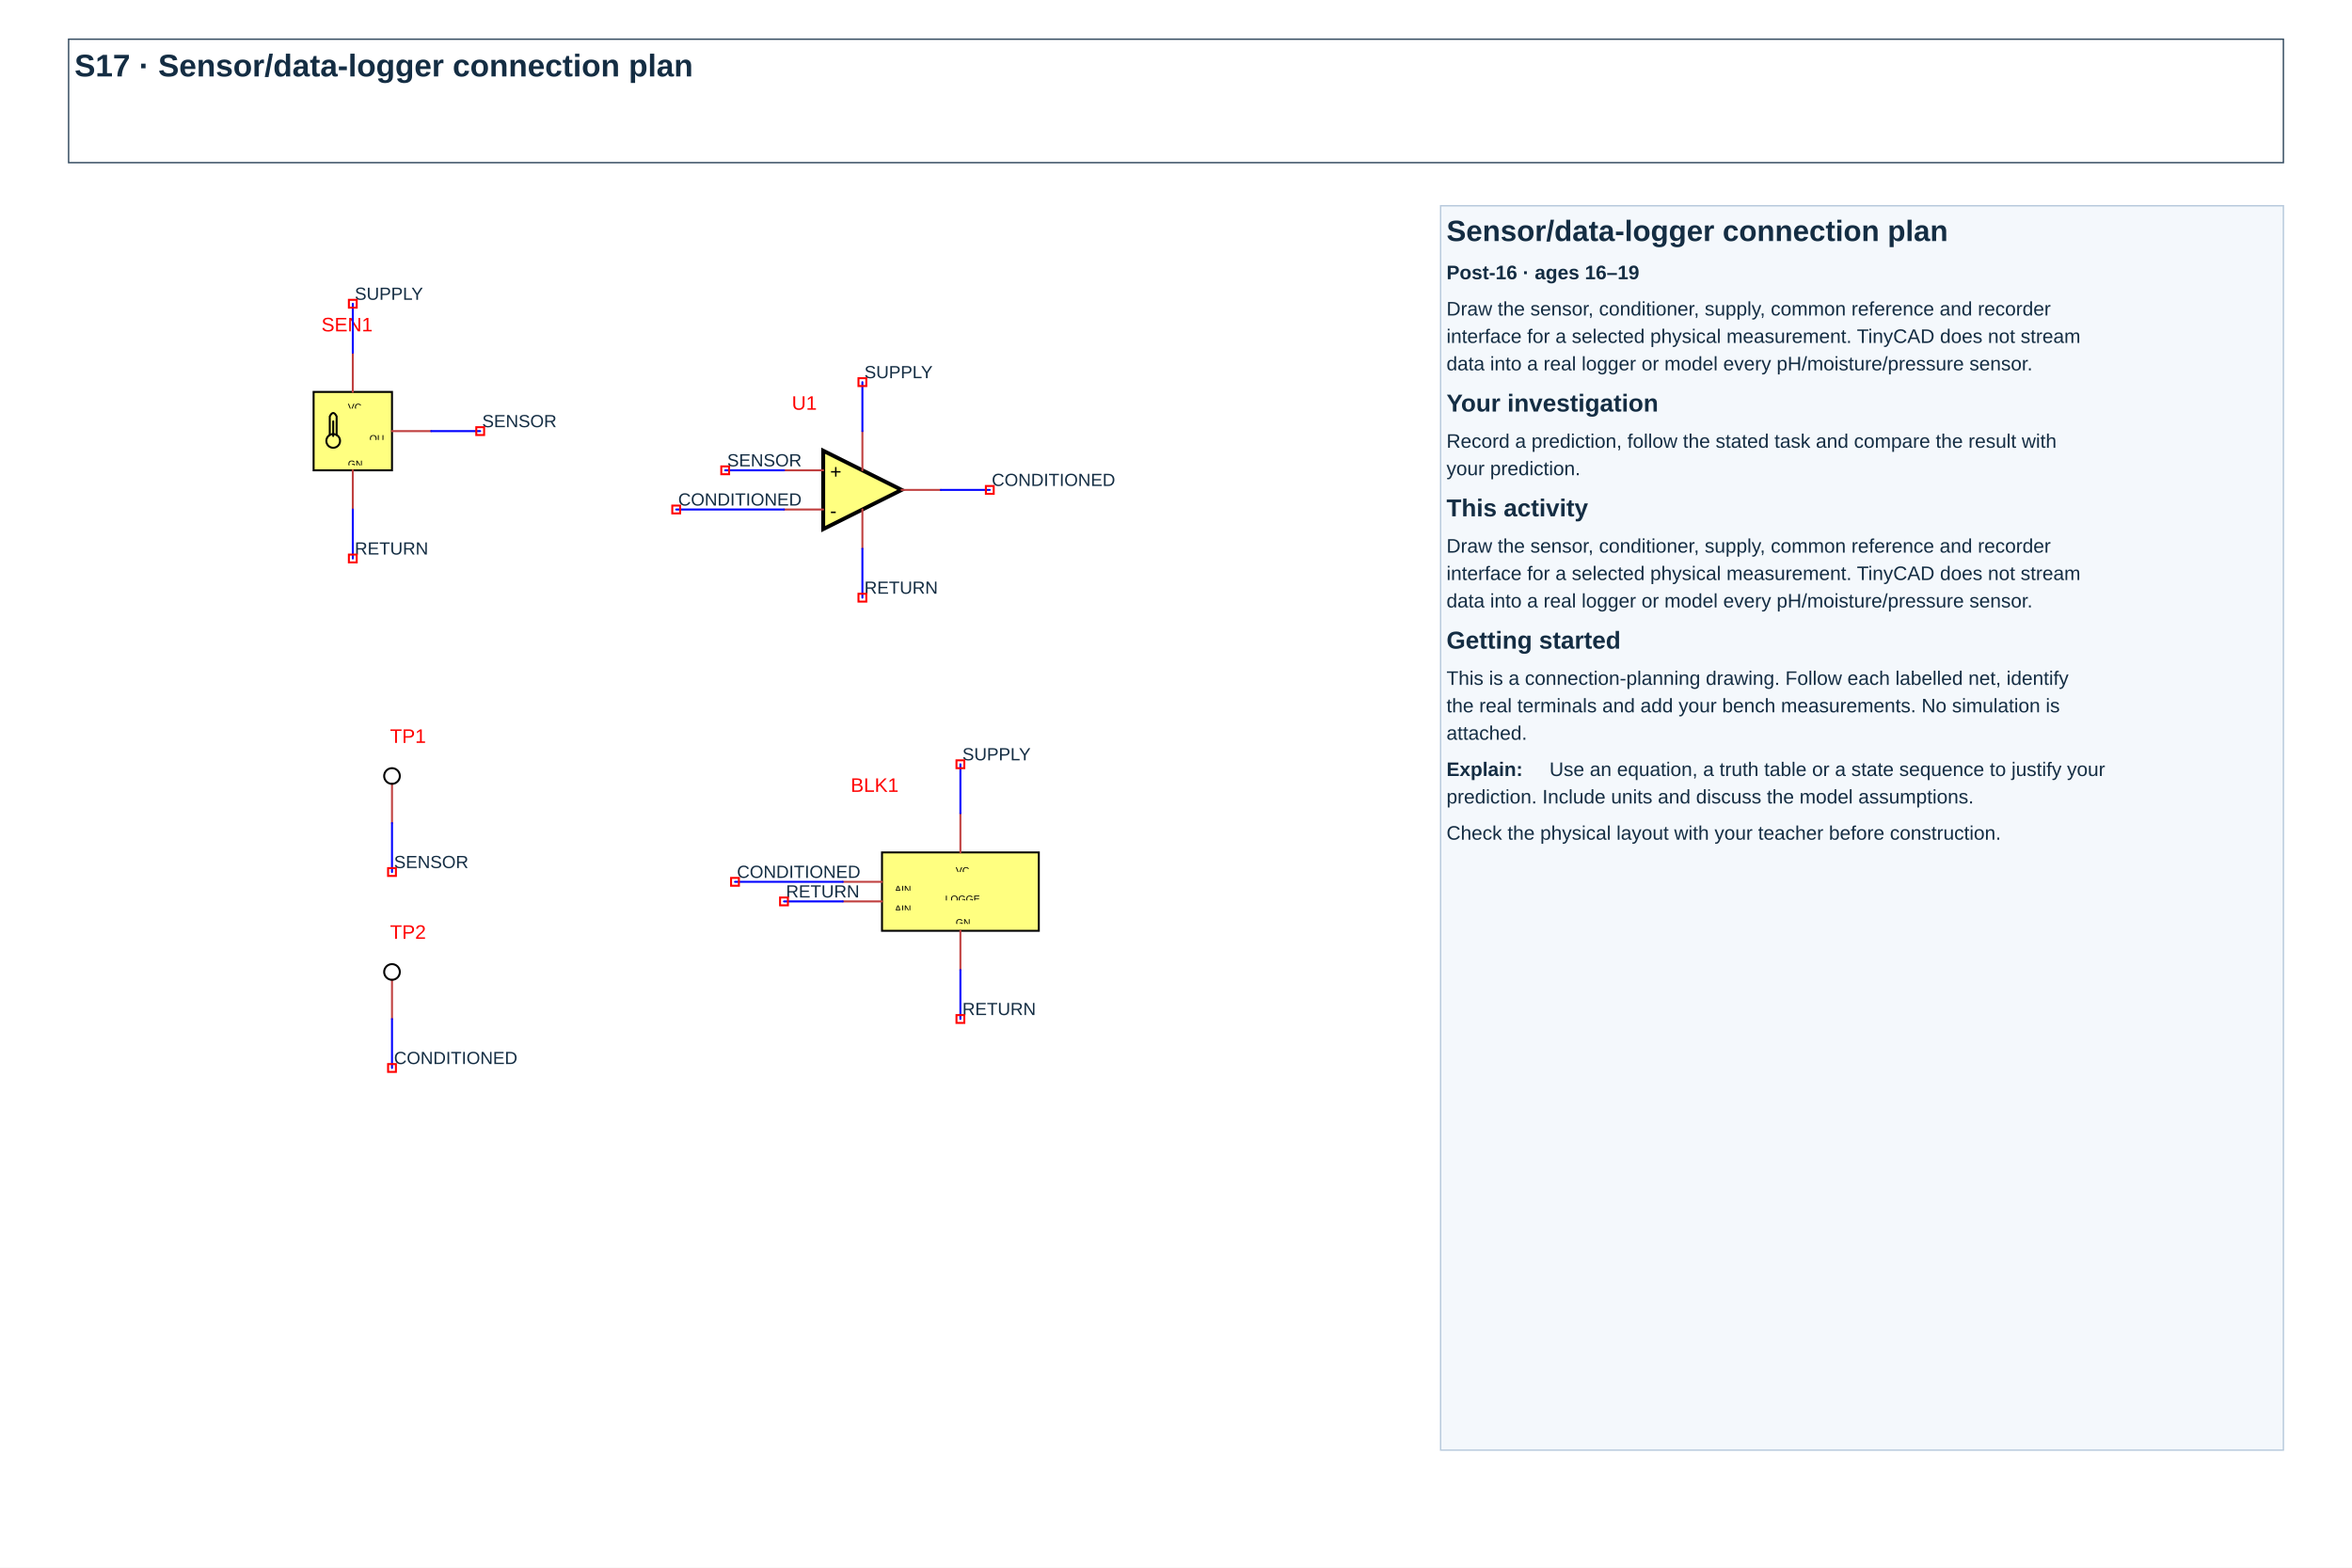
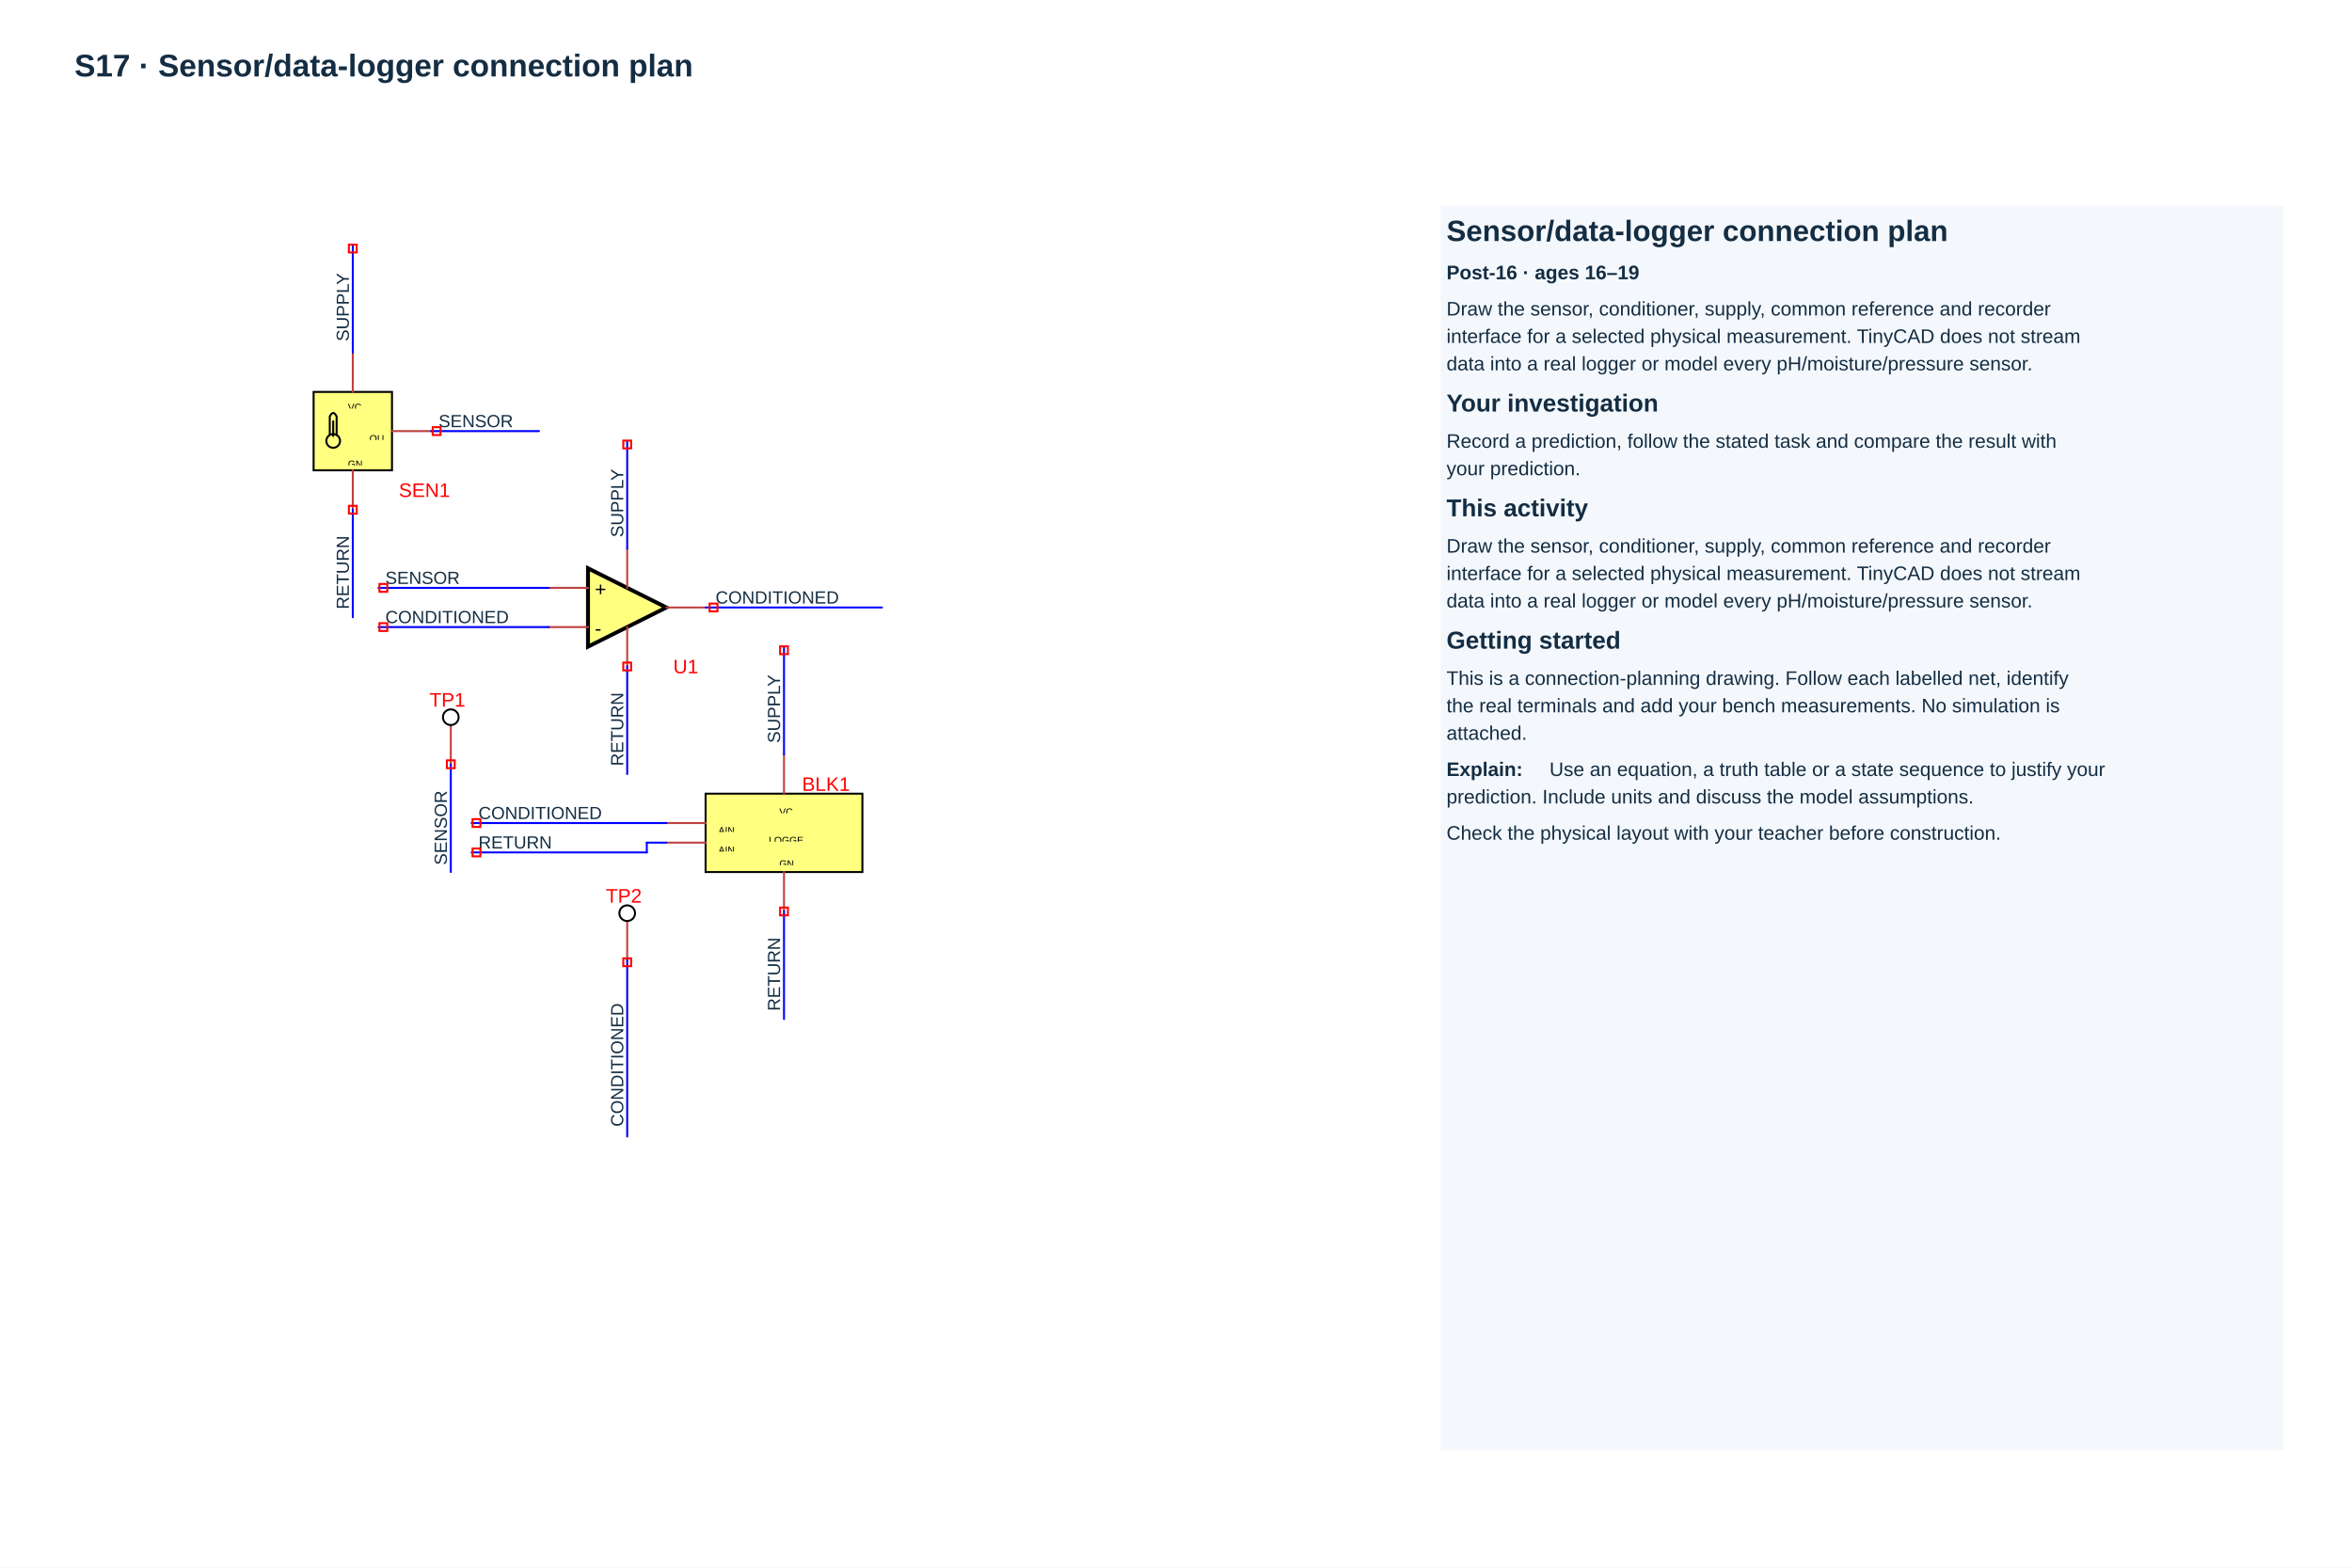
<svg xmlns="http://www.w3.org/2000/svg" width="1800" height="1200" viewBox="0 0 1200 800">
  <rect width="1200" height="800" fill="white" />
  <defs>
    <filter id="dropshadow" height="130%">
      <feGaussianBlur in="SourceAlpha" stdDeviation="3" />
      <feOffset dx="1" dy="1" result="offsetblur" />
      <feMerge>
        <feMergeNode />
        <feMergeNode in="SourceGraphic" />
      </feMerge>
    </filter>
  </defs>
  <path d="M160 200 L200 200 L200 240 L160 240 L160 200 Z" style="fill:#ffff80;stroke:#000000;stroke-width:1" stroke-linecap="round" />
  <g transform="rotate(90 180,180)">
    <line x1="180" y1="180" x2="200" y2="180" stroke-linecap="round" />
    <g style="fill:none;stroke:black;stroke-width:1">
      <g style="stroke:#c04040">
        <line x1="180" y1="180" x2="200" y2="180" stroke-linecap="round" />
      </g>
      <g style="stroke-width:0.6" />
    </g>
  </g>
  <g transform="rotate(270 180,260)">
    <line x1="180" y1="260" x2="200" y2="260" stroke-linecap="round" />
    <g style="fill:none;stroke:black;stroke-width:1">
      <g style="stroke:#c04040">
        <line x1="180" y1="260" x2="200" y2="260" stroke-linecap="round" />
      </g>
      <g style="stroke-width:0.6" />
    </g>
  </g>
  <g transform="rotate(180 220,220)">
    <line x1="220" y1="220" x2="240" y2="220" stroke-linecap="round" />
    <g style="fill:none;stroke:black;stroke-width:1">
      <g style="stroke:#c04040">
        <line x1="220" y1="220" x2="240" y2="220" stroke-linecap="round" />
      </g>
      <g style="stroke-width:0.6" />
    </g>
  </g>
  <rect x="174.5" y="201.5" rx="0" ry="0" width="17.736" height="7" style="fill:none" />
  <g transform="translate(174.5 201.5)" style="pointer-events:none">
    <svg width="17.736" height="7" overflow="hidden" data-markdown="true">
      <text x="3" y="8" fill="#000000" font-family="Arial" font-size="5" font-weight="normal" font-style="normal" xml:space="preserve" style="white-space:pre">VC</text>
      <text x="3" y="15" fill="#000000" font-family="Arial" font-size="5" font-weight="normal" font-style="normal" xml:space="preserve" style="white-space:pre">C</text>
    </svg>
  </g>
  <rect x="174.5" y="230.5" rx="0" ry="0" width="18.447" height="7" style="fill:none" />
  <g transform="translate(174.5 230.5)" style="pointer-events:none">
    <svg width="18.447" height="7" overflow="hidden" data-markdown="true">
      <text x="3" y="8" fill="#000000" font-family="Arial" font-size="5" font-weight="normal" font-style="normal" xml:space="preserve" style="white-space:pre">GN</text>
      <text x="3" y="15" fill="#000000" font-family="Arial" font-size="5" font-weight="normal" font-style="normal" xml:space="preserve" style="white-space:pre">D</text>
    </svg>
  </g>
  <rect x="185.5" y="217.5" rx="0" ry="0" width="17.711" height="7" style="fill:none" />
  <g transform="translate(185.5 217.5)" style="pointer-events:none">
    <svg width="17.711" height="7" overflow="hidden" data-markdown="true">
      <text x="3" y="8" fill="#000000" font-family="Arial" font-size="5" font-weight="normal" font-style="normal" xml:space="preserve" style="white-space:pre">OU</text>
      <text x="3" y="15" fill="#000000" font-family="Arial" font-size="5" font-weight="normal" font-style="normal" xml:space="preserve" style="white-space:pre">T</text>
    </svg>
  </g>
  <ellipse cx="170" cy="225" rx="3.5" ry="3.5" style="fill:none;stroke:#000000;stroke-width:1" />
  <path d="M168.25 222 L168.25 212.5 Q170 209 171.75 212.5 L171.75 222" style="fill:none;stroke:#000000;stroke-width:1" stroke-linecap="round" />
  <path d="M170 222.5 L170 215" style="fill:none;stroke:#000000;stroke-width:1" stroke-linecap="round" />
-   <g transform="translate( 163 159.1)">
+   <g transform="translate( 202.5 243.6)">
    <text x="1" y="10" fill="#FF0000" style="pointer-events:none;font-size:10px;font-family:Arial;font-weight:normal;font-style:normal;white-space:pre">
      <tspan>SEN1</tspan>
    </text>
  </g>
-   <path d="M180 180 L180 155" style="fill:none;stroke:#0000ff;stroke-width:1" stroke-linecap="round" />
-   <g transform="translate( 180 143.99)">
+   <path d="M180 180 L180 125" style="fill:none;stroke:#0000ff;stroke-width:1" stroke-linecap="round" />
+   <g transform="translate( 168.99 175.1688) rotate( 270 0 0 )">
    <text x="1" y="9" fill="#142d43" style="pointer-events:none;font-size:9px;font-family:Arial;font-weight:normal;font-style:normal;white-space:pre">
      <tspan>SUPPLY</tspan>
    </text>
  </g>
-   <rect x="178" y="153" width="4" height="4" style="stroke:red;stroke-width:1;fill:none" />
-   <path d="M180 260 L180 285" style="fill:none;stroke:#0000ff;stroke-width:1" stroke-linecap="round" />
-   <g transform="translate( 180 273.99)">
+   <rect x="178" y="124.831" width="4" height="4" style="stroke:red;stroke-width:1;fill:none" />
+   <path d="M180 260 L180 315" style="fill:none;stroke:#0000ff;stroke-width:1" stroke-linecap="round" />
+   <g transform="translate( 168.99 311.8826) rotate( 270 0 0 )">
    <text x="1" y="9" fill="#142d43" style="pointer-events:none;font-size:9px;font-family:Arial;font-weight:normal;font-style:normal;white-space:pre">
      <tspan>RETURN</tspan>
    </text>
  </g>
-   <rect x="178" y="283" width="4" height="4" style="stroke:red;stroke-width:1;fill:none" />
-   <path d="M220 220 L245 220" style="fill:none;stroke:#0000ff;stroke-width:1" stroke-linecap="round" />
-   <g transform="translate( 245 208.99)">
+   <rect x="178" y="258.117" width="4" height="4" style="stroke:red;stroke-width:1;fill:none" />
+   <path d="M220 220 L275 220" style="fill:none;stroke:#0000ff;stroke-width:1" stroke-linecap="round" />
+   <g transform="translate( 222.7746 208.99)">
    <text x="1" y="9" fill="#142d43" style="pointer-events:none;font-size:9px;font-family:Arial;font-weight:normal;font-style:normal;white-space:pre">
      <tspan>SENSOR</tspan>
    </text>
  </g>
-   <rect x="243" y="218" width="4" height="4" style="stroke:red;stroke-width:1;fill:none" />
-   <path d="M420 230 L420 270 L460 250 L420 230 Z" style="fill:#ffff80;stroke:#000000;stroke-width:2" stroke-linecap="round" />
-   <g transform="translate( 422.5 234.1)">
+   <rect x="220.775" y="218" width="4" height="4" style="stroke:red;stroke-width:1;fill:none" />
+   <path d="M300 290 L300 330 L340 310 L300 290 Z" style="fill:#ffff80;stroke:#000000;stroke-width:2" stroke-linecap="round" />
+   <g transform="translate( 302.5 294.1)">
    <text x="1" y="10" fill="#000000" style="pointer-events:none;font-size:10px;font-family:Arial;font-weight:normal;font-style:normal;white-space:pre">
      <tspan>+</tspan>
    </text>
  </g>
  <g transform="">
-     <line x1="400" y1="240" x2="420" y2="240" stroke-linecap="round" />
-     <g style="fill:none;stroke:black;stroke-width:1">
-       <g style="stroke:#c04040">
-         <line x1="400" y1="240" x2="420" y2="240" stroke-linecap="round" />
-       </g>
-       <g style="stroke-width:0.6" />
-     </g>
-   </g>
-   <g transform="translate( 422.5 254.1)">
+     <line x1="280" y1="300" x2="300" y2="300" stroke-linecap="round" />
+     <g style="fill:none;stroke:black;stroke-width:1">
+       <g style="stroke:#c04040">
+         <line x1="280" y1="300" x2="300" y2="300" stroke-linecap="round" />
+       </g>
+       <g style="stroke-width:0.6" />
+     </g>
+   </g>
+   <g transform="translate( 302.5 314.1)">
    <text x="1" y="10" fill="#000000" style="pointer-events:none;font-size:10px;font-family:Arial;font-weight:normal;font-style:normal;white-space:pre">
      <tspan>-</tspan>
    </text>
  </g>
  <g transform="">
-     <line x1="400" y1="260" x2="420" y2="260" stroke-linecap="round" />
-     <g style="fill:none;stroke:black;stroke-width:1">
-       <g style="stroke:#c04040">
-         <line x1="400" y1="260" x2="420" y2="260" stroke-linecap="round" />
-       </g>
-       <g style="stroke-width:0.6" />
-     </g>
-   </g>
-   <g transform="rotate(180 480,250)">
-     <line x1="480" y1="250" x2="500" y2="250" stroke-linecap="round" />
-     <g style="fill:none;stroke:black;stroke-width:1">
-       <g style="stroke:#c04040">
-         <line x1="480" y1="250" x2="500" y2="250" stroke-linecap="round" />
-       </g>
-       <g style="stroke-width:0.6" />
-     </g>
-   </g>
-   <g transform="rotate(270 440,280)">
-     <line x1="440" y1="280" x2="460" y2="280" stroke-linecap="round" />
-     <g style="fill:none;stroke:black;stroke-width:1">
-       <g style="stroke:#c04040">
-         <line x1="440" y1="280" x2="460" y2="280" stroke-linecap="round" />
-       </g>
-       <g style="stroke-width:0.6" />
-     </g>
-   </g>
-   <g transform="rotate(90 440,220)">
-     <line x1="440" y1="220" x2="460" y2="220" stroke-linecap="round" />
-     <g style="fill:none;stroke:black;stroke-width:1">
-       <g style="stroke:#c04040">
-         <line x1="440" y1="220" x2="460" y2="220" stroke-linecap="round" />
-       </g>
-       <g style="stroke-width:0.6" />
-     </g>
-   </g>
-   <g transform="translate( 403 199.1)">
+     <line x1="280" y1="320" x2="300" y2="320" stroke-linecap="round" />
+     <g style="fill:none;stroke:black;stroke-width:1">
+       <g style="stroke:#c04040">
+         <line x1="280" y1="320" x2="300" y2="320" stroke-linecap="round" />
+       </g>
+       <g style="stroke-width:0.6" />
+     </g>
+   </g>
+   <g transform="rotate(180 360,310)">
+     <line x1="360" y1="310" x2="380" y2="310" stroke-linecap="round" />
+     <g style="fill:none;stroke:black;stroke-width:1">
+       <g style="stroke:#c04040">
+         <line x1="360" y1="310" x2="380" y2="310" stroke-linecap="round" />
+       </g>
+       <g style="stroke-width:0.6" />
+     </g>
+   </g>
+   <g transform="rotate(270 320,340)">
+     <line x1="320" y1="340" x2="340" y2="340" stroke-linecap="round" />
+     <g style="fill:none;stroke:black;stroke-width:1">
+       <g style="stroke:#c04040">
+         <line x1="320" y1="340" x2="340" y2="340" stroke-linecap="round" />
+       </g>
+       <g style="stroke-width:0.6" />
+     </g>
+   </g>
+   <g transform="rotate(90 320,280)">
+     <line x1="320" y1="280" x2="340" y2="280" stroke-linecap="round" />
+     <g style="fill:none;stroke:black;stroke-width:1">
+       <g style="stroke:#c04040">
+         <line x1="320" y1="280" x2="340" y2="280" stroke-linecap="round" />
+       </g>
+       <g style="stroke-width:0.6" />
+     </g>
+   </g>
+   <g transform="translate( 342.5 333.6)">
    <text x="1" y="10" fill="#FF0000" style="pointer-events:none;font-size:10px;font-family:Arial;font-weight:normal;font-style:normal;white-space:pre">
      <tspan>U1</tspan>
    </text>
  </g>
-   <path d="M400 240 L370 240" style="fill:none;stroke:#0000ff;stroke-width:1" stroke-linecap="round" />
-   <g transform="translate( 370 228.99)">
+   <path d="M280 300 L193.1 300" style="fill:none;stroke:#0000ff;stroke-width:1" stroke-linecap="round" />
+   <g transform="translate( 195.6 288.99)">
    <text x="1" y="9" fill="#142d43" style="pointer-events:none;font-size:9px;font-family:Arial;font-weight:normal;font-style:normal;white-space:pre">
      <tspan>SENSOR</tspan>
    </text>
  </g>
-   <rect x="368" y="238" width="4" height="4" style="stroke:red;stroke-width:1;fill:none" />
-   <path d="M400 260 L345 260" style="fill:none;stroke:#0000ff;stroke-width:1" stroke-linecap="round" />
-   <g transform="translate( 345 248.99)">
+   <rect x="193.6" y="298" width="4" height="4" style="stroke:red;stroke-width:1;fill:none" />
+   <path d="M280 320 L193.1 320" style="fill:none;stroke:#0000ff;stroke-width:1" stroke-linecap="round" />
+   <g transform="translate( 195.6 308.99)">
    <text x="1" y="9" fill="#142d43" style="pointer-events:none;font-size:9px;font-family:Arial;font-weight:normal;font-style:normal;white-space:pre">
      <tspan>CONDITIONED</tspan>
    </text>
  </g>
-   <rect x="343" y="258" width="4" height="4" style="stroke:red;stroke-width:1;fill:none" />
-   <path d="M480 250 L505 250" style="fill:none;stroke:#0000ff;stroke-width:1" stroke-linecap="round" />
-   <g transform="translate( 505 238.99)">
+   <rect x="193.6" y="318" width="4" height="4" style="stroke:red;stroke-width:1;fill:none" />
+   <path d="M360 310 L450 310" style="fill:none;stroke:#0000ff;stroke-width:1" stroke-linecap="round" />
+   <g transform="translate( 364.05 298.99)">
    <text x="1" y="9" fill="#142d43" style="pointer-events:none;font-size:9px;font-family:Arial;font-weight:normal;font-style:normal;white-space:pre">
      <tspan>CONDITIONED</tspan>
    </text>
  </g>
-   <rect x="503" y="248" width="4" height="4" style="stroke:red;stroke-width:1;fill:none" />
-   <path d="M440 220 L440 195" style="fill:none;stroke:#0000ff;stroke-width:1" stroke-linecap="round" />
-   <g transform="translate( 440 183.99)">
+   <rect x="362.05" y="308" width="4" height="4" style="stroke:red;stroke-width:1;fill:none" />
+   <path d="M320 280 L320 225" style="fill:none;stroke:#0000ff;stroke-width:1" stroke-linecap="round" />
+   <g transform="translate( 308.99 275.1687) rotate( 270 0 0 )">
    <text x="1" y="9" fill="#142d43" style="pointer-events:none;font-size:9px;font-family:Arial;font-weight:normal;font-style:normal;white-space:pre">
      <tspan>SUPPLY</tspan>
    </text>
  </g>
-   <rect x="438" y="193" width="4" height="4" style="stroke:red;stroke-width:1;fill:none" />
-   <path d="M440 280 L440 305" style="fill:none;stroke:#0000ff;stroke-width:1" stroke-linecap="round" />
-   <g transform="translate( 440 293.99)">
+   <rect x="318" y="224.831" width="4" height="4" style="stroke:red;stroke-width:1;fill:none" />
+   <path d="M320 340 L320 395" style="fill:none;stroke:#0000ff;stroke-width:1" stroke-linecap="round" />
+   <g transform="translate( 308.99 391.8826) rotate( 270 0 0 )">
    <text x="1" y="9" fill="#142d43" style="pointer-events:none;font-size:9px;font-family:Arial;font-weight:normal;font-style:normal;white-space:pre">
      <tspan>RETURN</tspan>
    </text>
  </g>
-   <rect x="438" y="303" width="4" height="4" style="stroke:red;stroke-width:1;fill:none" />
-   <path d="M450 435 L530 435 L530 475 L450 475 L450 435 Z" style="fill:#ffff80;stroke:#000000;stroke-width:1" stroke-linecap="round" />
-   <rect x="479.2" y="452.5" rx="0" ry="0" width="31.803" height="7" style="fill:none" />
-   <g transform="translate(479.2 452.5)" style="pointer-events:none">
+   <rect x="318" y="338.117" width="4" height="4" style="stroke:red;stroke-width:1;fill:none" />
+   <path d="M360 405 L440 405 L440 445 L360 445 L360 405 Z" style="fill:#ffff80;stroke:#000000;stroke-width:1" stroke-linecap="round" />
+   <rect x="389.2" y="422.5" rx="0" ry="0" width="31.803" height="7" style="fill:none" />
+   <g transform="translate(389.2 422.5)" style="pointer-events:none">
    <svg width="31.803" height="7" overflow="hidden" data-markdown="true">
      <text x="3" y="8" fill="#000000" font-family="Arial" font-size="5" font-weight="normal" font-style="normal" xml:space="preserve" style="white-space:pre">LOGGE</text>
      <text x="3" y="15" fill="#000000" font-family="Arial" font-size="5" font-weight="normal" font-style="normal" xml:space="preserve" style="white-space:pre">R</text>
    </svg>
  </g>
  <g transform="">
-     <line x1="430" y1="450" x2="450" y2="450" stroke-linecap="round" />
-     <g style="fill:none;stroke:black;stroke-width:1">
-       <g style="stroke:#c04040">
-         <line x1="430" y1="450" x2="450" y2="450" stroke-linecap="round" />
-       </g>
-       <g style="stroke-width:0.6" />
-     </g>
-   </g>
-   <rect x="453.5" y="447.5" rx="0" ry="0" width="18.65" height="7" style="fill:none" />
-   <g transform="translate(453.5 447.5)" style="pointer-events:none">
+     <line x1="340" y1="420" x2="360" y2="420" stroke-linecap="round" />
+     <g style="fill:none;stroke:black;stroke-width:1">
+       <g style="stroke:#c04040">
+         <line x1="340" y1="420" x2="360" y2="420" stroke-linecap="round" />
+       </g>
+       <g style="stroke-width:0.6" />
+     </g>
+   </g>
+   <rect x="363.5" y="417.5" rx="0" ry="0" width="18.65" height="7" style="fill:none" />
+   <g transform="translate(363.5 417.5)" style="pointer-events:none">
    <svg width="18.65" height="7" overflow="hidden" data-markdown="true">
      <text x="3" y="8" fill="#000000" font-family="Arial" font-size="5" font-weight="normal" font-style="normal" xml:space="preserve" style="white-space:pre">AIN</text>
      <text x="3" y="15" fill="#000000" font-family="Arial" font-size="5" font-weight="normal" font-style="normal" xml:space="preserve" style="white-space:pre">+</text>
    </svg>
  </g>
  <g transform="">
-     <line x1="430" y1="460" x2="450" y2="460" stroke-linecap="round" />
-     <g style="fill:none;stroke:black;stroke-width:1">
-       <g style="stroke:#c04040">
-         <line x1="430" y1="460" x2="450" y2="460" stroke-linecap="round" />
-       </g>
-       <g style="stroke-width:0.6" />
-     </g>
-   </g>
-   <rect x="453.5" y="457.5" rx="0" ry="0" width="17" height="7" style="fill:none" />
-   <g transform="translate(453.5 457.5)" style="pointer-events:none">
+     <line x1="340" y1="430" x2="360" y2="430" stroke-linecap="round" />
+     <g style="fill:none;stroke:black;stroke-width:1">
+       <g style="stroke:#c04040">
+         <line x1="340" y1="430" x2="360" y2="430" stroke-linecap="round" />
+       </g>
+       <g style="stroke-width:0.6" />
+     </g>
+   </g>
+   <rect x="363.5" y="427.5" rx="0" ry="0" width="17" height="7" style="fill:none" />
+   <g transform="translate(363.5 427.5)" style="pointer-events:none">
    <svg width="17" height="7" overflow="hidden" data-markdown="true">
      <text x="3" y="8" fill="#000000" font-family="Arial" font-size="5" font-weight="normal" font-style="normal" xml:space="preserve" style="white-space:pre">AIN</text>
      <text x="3" y="15" fill="#000000" font-family="Arial" font-size="5" font-weight="normal" font-style="normal" xml:space="preserve" style="white-space:pre">-</text>
    </svg>
  </g>
-   <g transform="rotate(90 490,415)">
-     <line x1="490" y1="415" x2="510" y2="415" stroke-linecap="round" />
-     <g style="fill:none;stroke:black;stroke-width:1">
-       <g style="stroke:#c04040">
-         <line x1="490" y1="415" x2="510" y2="415" stroke-linecap="round" />
-       </g>
-       <g style="stroke-width:0.6" />
-     </g>
-   </g>
-   <rect x="484.6" y="438" rx="0" ry="0" width="17.736" height="7" style="fill:none" />
-   <g transform="translate(484.6 438)" style="pointer-events:none">
+   <g transform="rotate(90 400,385)">
+     <line x1="400" y1="385" x2="420" y2="385" stroke-linecap="round" />
+     <g style="fill:none;stroke:black;stroke-width:1">
+       <g style="stroke:#c04040">
+         <line x1="400" y1="385" x2="420" y2="385" stroke-linecap="round" />
+       </g>
+       <g style="stroke-width:0.6" />
+     </g>
+   </g>
+   <rect x="394.6" y="408" rx="0" ry="0" width="17.736" height="7" style="fill:none" />
+   <g transform="translate(394.6 408)" style="pointer-events:none">
    <svg width="17.736" height="7" overflow="hidden" data-markdown="true">
      <text x="3" y="8" fill="#000000" font-family="Arial" font-size="5" font-weight="normal" font-style="normal" xml:space="preserve" style="white-space:pre">VC</text>
      <text x="3" y="15" fill="#000000" font-family="Arial" font-size="5" font-weight="normal" font-style="normal" xml:space="preserve" style="white-space:pre">C</text>
    </svg>
  </g>
-   <g transform="rotate(270 490,495)">
-     <line x1="490" y1="495" x2="510" y2="495" stroke-linecap="round" />
-     <g style="fill:none;stroke:black;stroke-width:1">
-       <g style="stroke:#c04040">
-         <line x1="490" y1="495" x2="510" y2="495" stroke-linecap="round" />
-       </g>
-       <g style="stroke-width:0.6" />
-     </g>
-   </g>
-   <rect x="484.6" y="464.5" rx="0" ry="0" width="18.447" height="7" style="fill:none" />
-   <g transform="translate(484.6 464.5)" style="pointer-events:none">
+   <g transform="rotate(270 400,465)">
+     <line x1="400" y1="465" x2="420" y2="465" stroke-linecap="round" />
+     <g style="fill:none;stroke:black;stroke-width:1">
+       <g style="stroke:#c04040">
+         <line x1="400" y1="465" x2="420" y2="465" stroke-linecap="round" />
+       </g>
+       <g style="stroke-width:0.6" />
+     </g>
+   </g>
+   <rect x="394.6" y="434.5" rx="0" ry="0" width="18.447" height="7" style="fill:none" />
+   <g transform="translate(394.6 434.5)" style="pointer-events:none">
    <svg width="18.447" height="7" overflow="hidden" data-markdown="true">
      <text x="3" y="8" fill="#000000" font-family="Arial" font-size="5" font-weight="normal" font-style="normal" xml:space="preserve" style="white-space:pre">GN</text>
      <text x="3" y="15" fill="#000000" font-family="Arial" font-size="5" font-weight="normal" font-style="normal" xml:space="preserve" style="white-space:pre">D</text>
    </svg>
  </g>
-   <g transform="translate( 433 394.1)">
+   <g transform="translate( 408.2109 393.6)">
    <text x="1" y="10" fill="#FF0000" style="pointer-events:none;font-size:10px;font-family:Arial;font-weight:normal;font-style:normal;white-space:pre">
      <tspan>BLK1</tspan>
    </text>
  </g>
-   <path d="M430 450 L375 450" style="fill:none;stroke:#0000ff;stroke-width:1" stroke-linecap="round" />
-   <g transform="translate( 375 438.99)">
+   <path d="M340 420 L240.6 420" style="fill:none;stroke:#0000ff;stroke-width:1" stroke-linecap="round" />
+   <g transform="translate( 243.1 408.99)">
    <text x="1" y="9" fill="#142d43" style="pointer-events:none;font-size:9px;font-family:Arial;font-weight:normal;font-style:normal;white-space:pre">
      <tspan>CONDITIONED</tspan>
    </text>
  </g>
-   <rect x="373" y="448" width="4" height="4" style="stroke:red;stroke-width:1;fill:none" />
-   <path d="M430 460 L400 460" style="fill:none;stroke:#0000ff;stroke-width:1" stroke-linecap="round" />
-   <g transform="translate( 400 448.99)">
+   <rect x="241.1" y="418" width="4" height="4" style="stroke:red;stroke-width:1;fill:none" />
+   <path d="M340 430 L330 430" style="fill:none;stroke:#0000ff;stroke-width:1" stroke-linecap="round" />
+   <path d="M330 430 L330 435" style="fill:none;stroke:#0000ff;stroke-width:1" stroke-linecap="round" />
+   <path d="M330 435 L240.6 435" style="fill:none;stroke:#0000ff;stroke-width:1" stroke-linecap="round" />
+   <g transform="translate( 243.1 423.99)">
    <text x="1" y="9" fill="#142d43" style="pointer-events:none;font-size:9px;font-family:Arial;font-weight:normal;font-style:normal;white-space:pre">
      <tspan>RETURN</tspan>
    </text>
  </g>
-   <rect x="398" y="458" width="4" height="4" style="stroke:red;stroke-width:1;fill:none" />
-   <path d="M490 415 L490 390" style="fill:none;stroke:#0000ff;stroke-width:1" stroke-linecap="round" />
-   <g transform="translate( 490 378.99)">
+   <rect x="241.1" y="433" width="4" height="4" style="stroke:red;stroke-width:1;fill:none" />
+   <path d="M400 385 L400 330" style="fill:none;stroke:#0000ff;stroke-width:1" stroke-linecap="round" />
+   <g transform="translate( 388.99 380.1688) rotate( 270 0 0 )">
    <text x="1" y="9" fill="#142d43" style="pointer-events:none;font-size:9px;font-family:Arial;font-weight:normal;font-style:normal;white-space:pre">
      <tspan>SUPPLY</tspan>
    </text>
  </g>
-   <rect x="488" y="388" width="4" height="4" style="stroke:red;stroke-width:1;fill:none" />
-   <path d="M490 495 L490 520" style="fill:none;stroke:#0000ff;stroke-width:1" stroke-linecap="round" />
-   <g transform="translate( 490 508.99)">
+   <rect x="398" y="329.831" width="4" height="4" style="stroke:red;stroke-width:1;fill:none" />
+   <path d="M400 465 L400 520" style="fill:none;stroke:#0000ff;stroke-width:1" stroke-linecap="round" />
+   <g transform="translate( 388.99 516.8826) rotate( 270 0 0 )">
    <text x="1" y="9" fill="#142d43" style="pointer-events:none;font-size:9px;font-family:Arial;font-weight:normal;font-style:normal;white-space:pre">
      <tspan>RETURN</tspan>
    </text>
  </g>
-   <rect x="488" y="518" width="4" height="4" style="stroke:red;stroke-width:1;fill:none" />
-   <g transform="rotate(270 200,420)">
-     <line x1="200" y1="420" x2="220" y2="420" stroke-linecap="round" />
-     <g style="fill:none;stroke:black;stroke-width:1">
-       <g style="stroke:#c04040">
-         <line x1="200" y1="420" x2="220" y2="420" stroke-linecap="round" />
-       </g>
-       <g style="stroke-width:0.6" />
-     </g>
-   </g>
-   <ellipse cx="200" cy="396" rx="4" ry="4" style="fill:none;stroke:#000000;stroke-width:1" />
-   <g transform="translate( 198 369.1)">
+   <rect x="398" y="463.117" width="4" height="4" style="stroke:red;stroke-width:1;fill:none" />
+   <g transform="rotate(270 230,390)">
+     <line x1="230" y1="390" x2="250" y2="390" stroke-linecap="round" />
+     <g style="fill:none;stroke:black;stroke-width:1">
+       <g style="stroke:#c04040">
+         <line x1="230" y1="390" x2="250" y2="390" stroke-linecap="round" />
+       </g>
+       <g style="stroke-width:0.6" />
+     </g>
+   </g>
+   <ellipse cx="230" cy="366" rx="4" ry="4" style="fill:none;stroke:#000000;stroke-width:1" />
+   <g transform="translate( 218.0918 350.6)">
    <text x="1" y="10" fill="#FF0000" style="pointer-events:none;font-size:10px;font-family:Arial;font-weight:normal;font-style:normal;white-space:pre">
      <tspan>TP1</tspan>
    </text>
  </g>
-   <path d="M200 420 L200 445" style="fill:none;stroke:#0000ff;stroke-width:1" stroke-linecap="round" />
-   <g transform="translate( 200 433.99)">
+   <path d="M230 390 L230 445" style="fill:none;stroke:#0000ff;stroke-width:1" stroke-linecap="round" />
+   <g transform="translate( 218.99 442.4508) rotate( 270 0 0 )">
    <text x="1" y="9" fill="#142d43" style="pointer-events:none;font-size:9px;font-family:Arial;font-weight:normal;font-style:normal;white-space:pre">
      <tspan>SENSOR</tspan>
    </text>
  </g>
-   <rect x="198" y="443" width="4" height="4" style="stroke:red;stroke-width:1;fill:none" />
-   <g transform="rotate(270 200,520)">
-     <line x1="200" y1="520" x2="220" y2="520" stroke-linecap="round" />
-     <g style="fill:none;stroke:black;stroke-width:1">
-       <g style="stroke:#c04040">
-         <line x1="200" y1="520" x2="220" y2="520" stroke-linecap="round" />
-       </g>
-       <g style="stroke-width:0.6" />
-     </g>
-   </g>
-   <ellipse cx="200" cy="496" rx="4" ry="4" style="fill:none;stroke:#000000;stroke-width:1" />
-   <g transform="translate( 198 469.1)">
+   <rect x="228" y="388" width="4" height="4" style="stroke:red;stroke-width:1;fill:none" />
+   <g transform="rotate(270 320,490)">
+     <line x1="320" y1="490" x2="340" y2="490" stroke-linecap="round" />
+     <g style="fill:none;stroke:black;stroke-width:1">
+       <g style="stroke:#c04040">
+         <line x1="320" y1="490" x2="340" y2="490" stroke-linecap="round" />
+       </g>
+       <g style="stroke-width:0.6" />
+     </g>
+   </g>
+   <ellipse cx="320" cy="466" rx="4" ry="4" style="fill:none;stroke:#000000;stroke-width:1" />
+   <g transform="translate( 308.0918 450.6)">
    <text x="1" y="10" fill="#FF0000" style="pointer-events:none;font-size:10px;font-family:Arial;font-weight:normal;font-style:normal;white-space:pre">
      <tspan>TP2</tspan>
    </text>
  </g>
-   <path d="M200 520 L200 545" style="fill:none;stroke:#0000ff;stroke-width:1" stroke-linecap="round" />
-   <g transform="translate( 200 533.99)">
+   <path d="M320 490 L320 580" style="fill:none;stroke:#0000ff;stroke-width:1" stroke-linecap="round" />
+   <g transform="translate( 308.99 575.95) rotate( 270 0 0 )">
    <text x="1" y="9" fill="#142d43" style="pointer-events:none;font-size:9px;font-family:Arial;font-weight:normal;font-style:normal;white-space:pre">
      <tspan>CONDITIONED</tspan>
    </text>
  </g>
-   <rect x="198" y="543" width="4" height="4" style="stroke:red;stroke-width:1;fill:none" />
-   <rect x="35" y="20" rx="0" ry="0" width="1130" height="63" style="fill:none;stroke:#32495f;stroke-width:0.7" />
+   <rect x="318" y="489.05" width="4" height="4" style="stroke:red;stroke-width:1;fill:none" />
+   <rect x="35" y="20" rx="0" ry="0" width="1130" height="63" style="fill:none;stroke:#32495f;stroke-width:0" />
  <g transform="translate(35 20)" style="pointer-events:none">
    <svg width="1130" height="63" overflow="hidden" data-markdown="true">
      <text x="3" y="19" fill="#142d43" font-family="Arial" font-size="16" font-weight="bold" font-style="normal" xml:space="preserve" style="white-space:pre">S17 · Sensor/data-logger connection plan</text>
    </svg>
  </g>
-   <rect x="735" y="105" rx="0" ry="0" width="430" height="635" style="fill:#f4f8fc;stroke:#b7c9dc;stroke-width:0.7" />
+   <rect x="735" y="105" rx="0" ry="0" width="430" height="635" style="fill:#f4f8fc;stroke:#b7c9dc;stroke-width:0" />
  <g transform="translate(735 105)" style="pointer-events:none">
    <svg width="430" height="635" overflow="hidden" data-markdown="true">
      <text x="3" y="18" fill="#142d43" font-family="Arial" font-size="15" font-weight="bold" font-style="normal" xml:space="preserve" style="white-space:pre">Sensor/data-logger connection plan</text>
      <text x="3" y="37.5" fill="#142d43" font-family="Arial" font-size="10" font-weight="bold" font-style="normal" xml:space="preserve" style="white-space:pre">Post-16 · ages 16–19</text>
      <text x="3" y="56" fill="#142d43" font-family="Arial" font-size="10" font-weight="normal" font-style="normal" xml:space="preserve" style="white-space:pre">Draw the sensor, conditioner, supply, common reference and recorder </text>
      <text x="3" y="70" fill="#142d43" font-family="Arial" font-size="10" font-weight="normal" font-style="normal" xml:space="preserve" style="white-space:pre">interface for a selected physical measurement. TinyCAD does not stream </text>
      <text x="3" y="84" fill="#142d43" font-family="Arial" font-size="10" font-weight="normal" font-style="normal" xml:space="preserve" style="white-space:pre">data into a real logger or model every pH/moisture/pressure sensor.</text>
      <text x="3" y="105" fill="#142d43" font-family="Arial" font-size="12.5" font-weight="bold" font-style="normal" xml:space="preserve" style="white-space:pre">Your investigation</text>
      <text x="3" y="123.5" fill="#142d43" font-family="Arial" font-size="10" font-weight="normal" font-style="normal" xml:space="preserve" style="white-space:pre">Record a prediction, follow the stated task and compare the result with </text>
      <text x="3" y="137.5" fill="#142d43" font-family="Arial" font-size="10" font-weight="normal" font-style="normal" xml:space="preserve" style="white-space:pre">your prediction.</text>
      <text x="3" y="158.5" fill="#142d43" font-family="Arial" font-size="12.5" font-weight="bold" font-style="normal" xml:space="preserve" style="white-space:pre">This activity</text>
      <text x="3" y="177" fill="#142d43" font-family="Arial" font-size="10" font-weight="normal" font-style="normal" xml:space="preserve" style="white-space:pre">Draw the sensor, conditioner, supply, common reference and recorder </text>
      <text x="3" y="191" fill="#142d43" font-family="Arial" font-size="10" font-weight="normal" font-style="normal" xml:space="preserve" style="white-space:pre">interface for a selected physical measurement. TinyCAD does not stream </text>
      <text x="3" y="205" fill="#142d43" font-family="Arial" font-size="10" font-weight="normal" font-style="normal" xml:space="preserve" style="white-space:pre">data into a real logger or model every pH/moisture/pressure sensor.</text>
      <text x="3" y="226" fill="#142d43" font-family="Arial" font-size="12.5" font-weight="bold" font-style="normal" xml:space="preserve" style="white-space:pre">Getting started</text>
      <text x="3" y="244.5" fill="#142d43" font-family="Arial" font-size="10" font-weight="normal" font-style="normal" xml:space="preserve" style="white-space:pre">This is a connection-planning drawing. Follow each labelled net, identify </text>
      <text x="3" y="258.5" fill="#142d43" font-family="Arial" font-size="10" font-weight="normal" font-style="normal" xml:space="preserve" style="white-space:pre">the real terminals and add your bench measurements. No simulation is </text>
      <text x="3" y="272.5" fill="#142d43" font-family="Arial" font-size="10" font-weight="normal" font-style="normal" xml:space="preserve" style="white-space:pre">attached.</text>
      <text x="3" y="291" fill="#142d43" font-family="Arial" font-size="10" font-weight="bold" font-style="normal" xml:space="preserve" style="white-space:pre">Explain:</text>
      <text x="52.766" y="291" fill="#142d43" font-family="Arial" font-size="10" font-weight="normal" font-style="normal" xml:space="preserve" style="white-space:pre"> Use an equation, a truth table or a state sequence to justify your</text>
      <text x="3" y="305" fill="#142d43" font-family="Arial" font-size="10" font-weight="normal" font-style="normal" xml:space="preserve" style="white-space:pre">prediction. Include units and discuss the model assumptions.</text>
      <text x="3" y="323.5" fill="#142d43" font-family="Arial" font-size="10" font-weight="normal" font-style="normal" xml:space="preserve" style="white-space:pre">Check the physical layout with your teacher before construction.</text>
    </svg>
  </g>
</svg>
